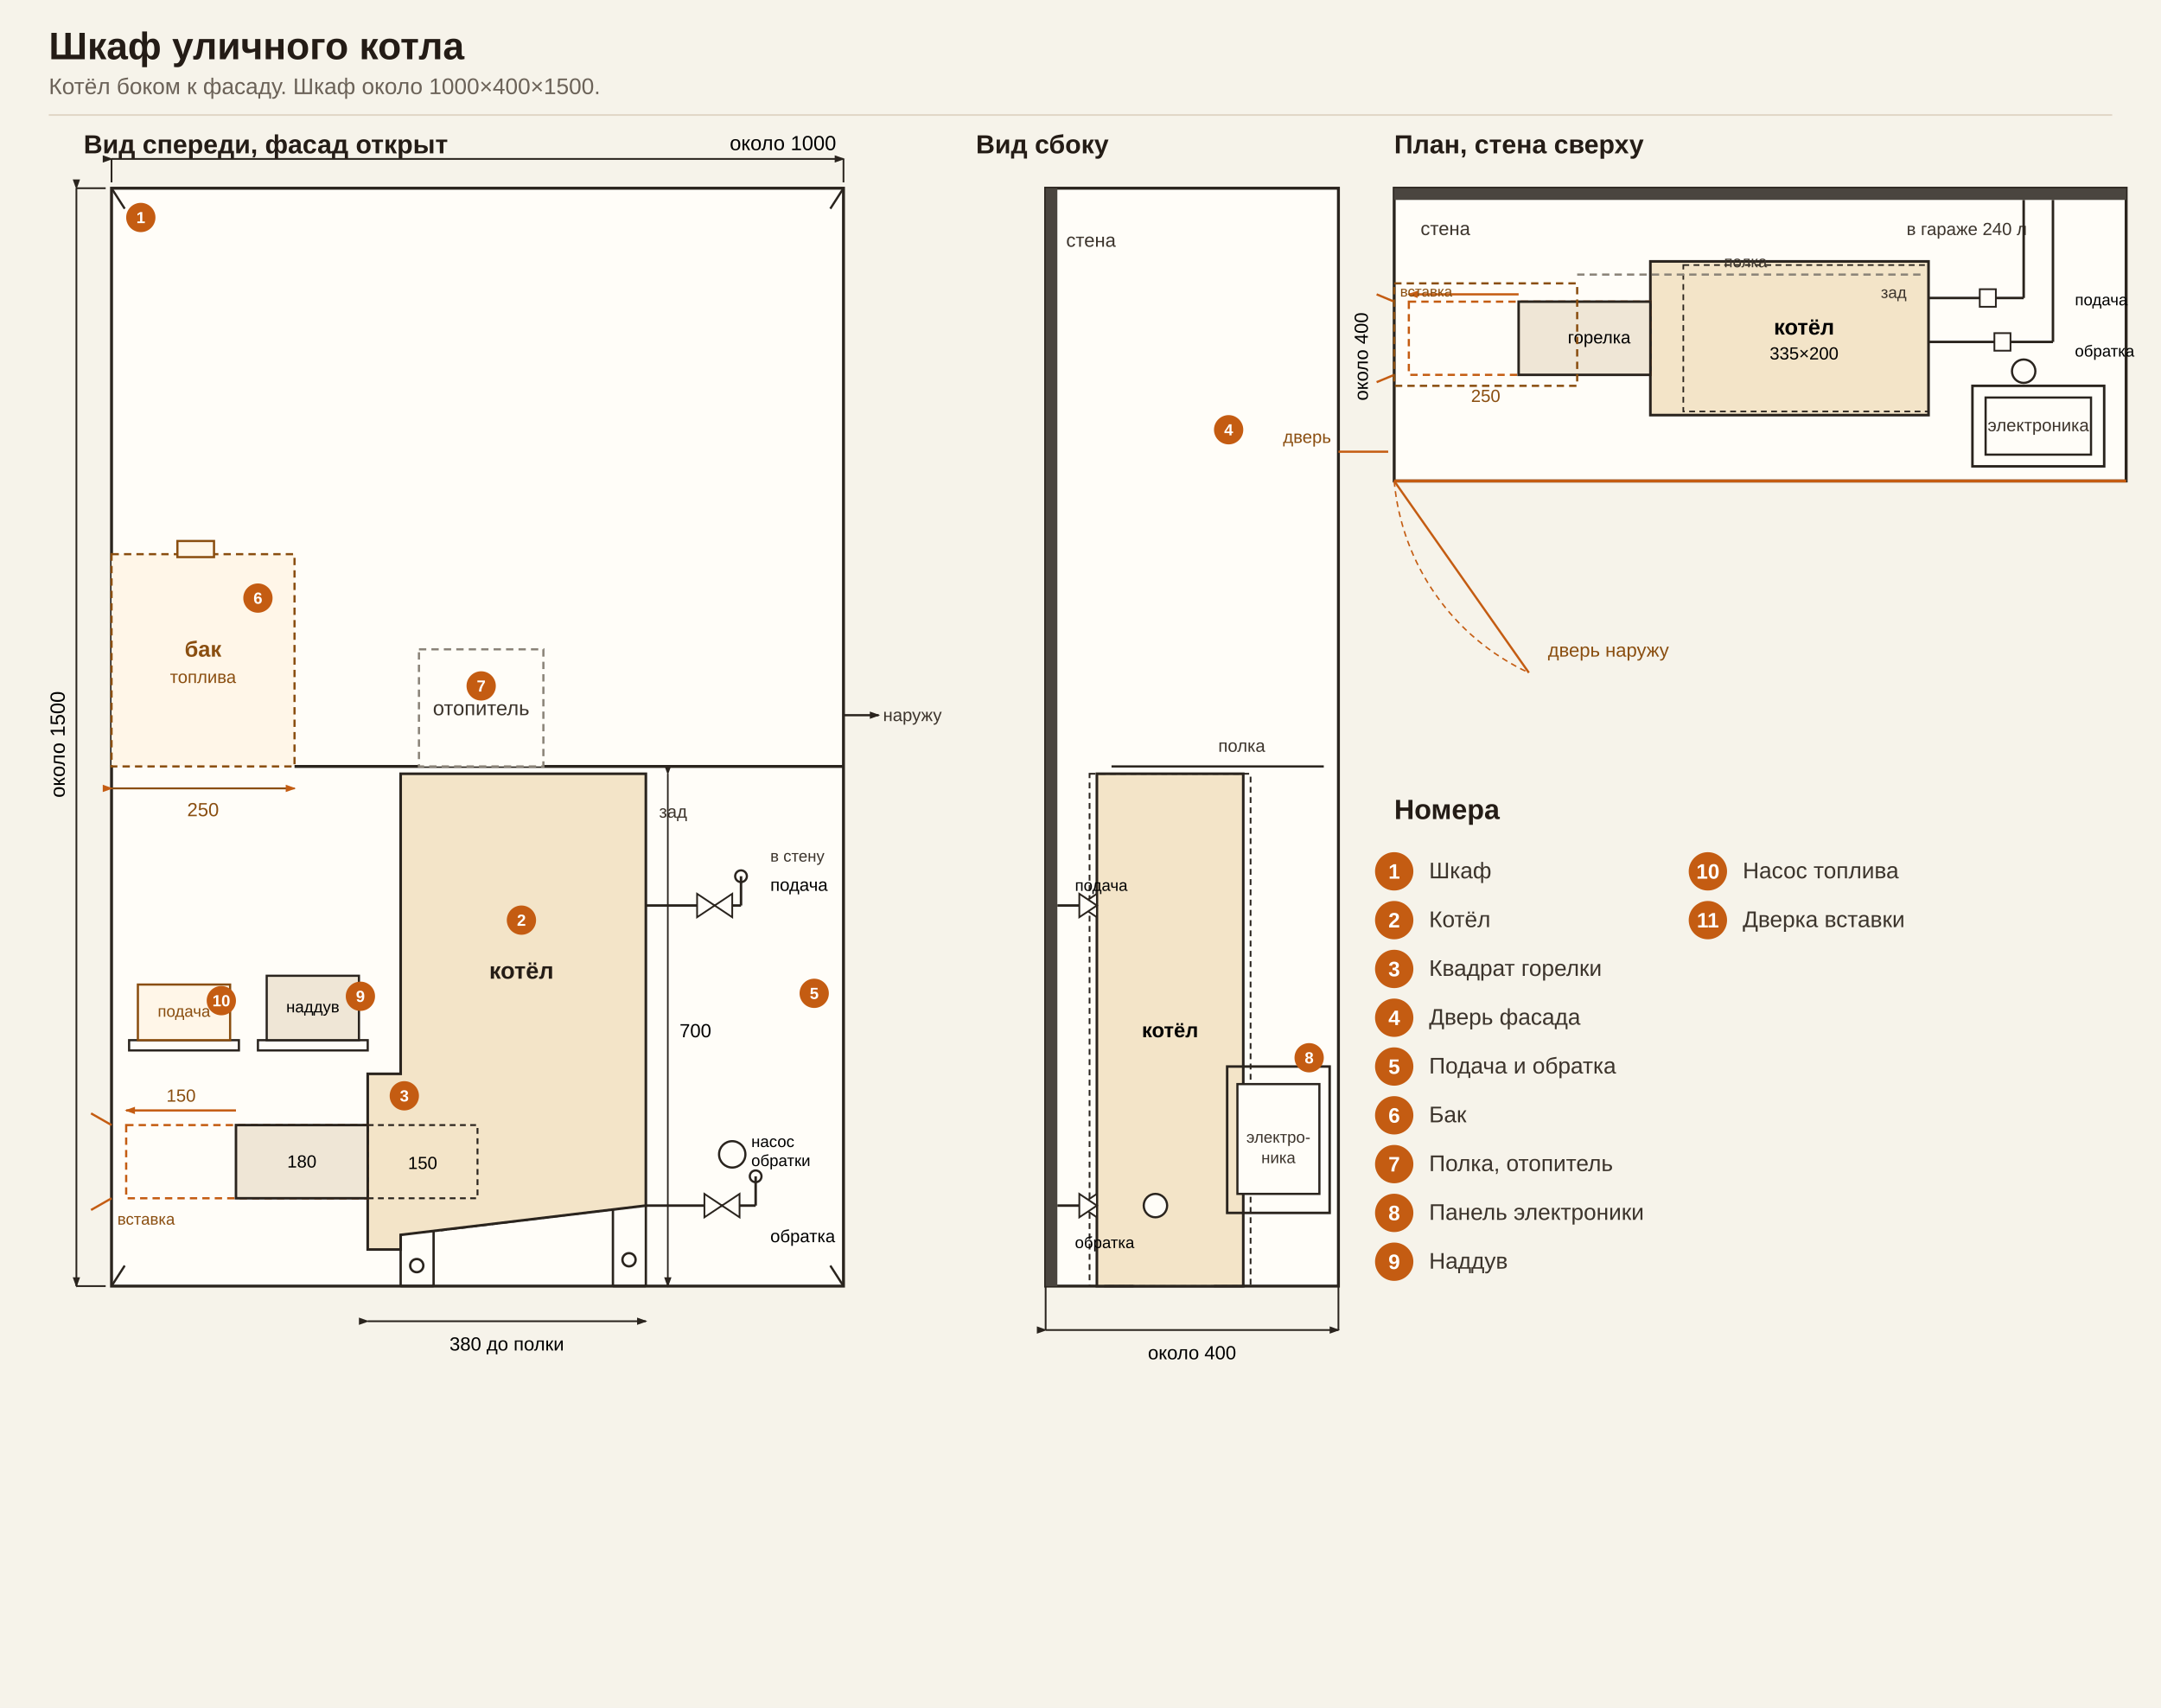
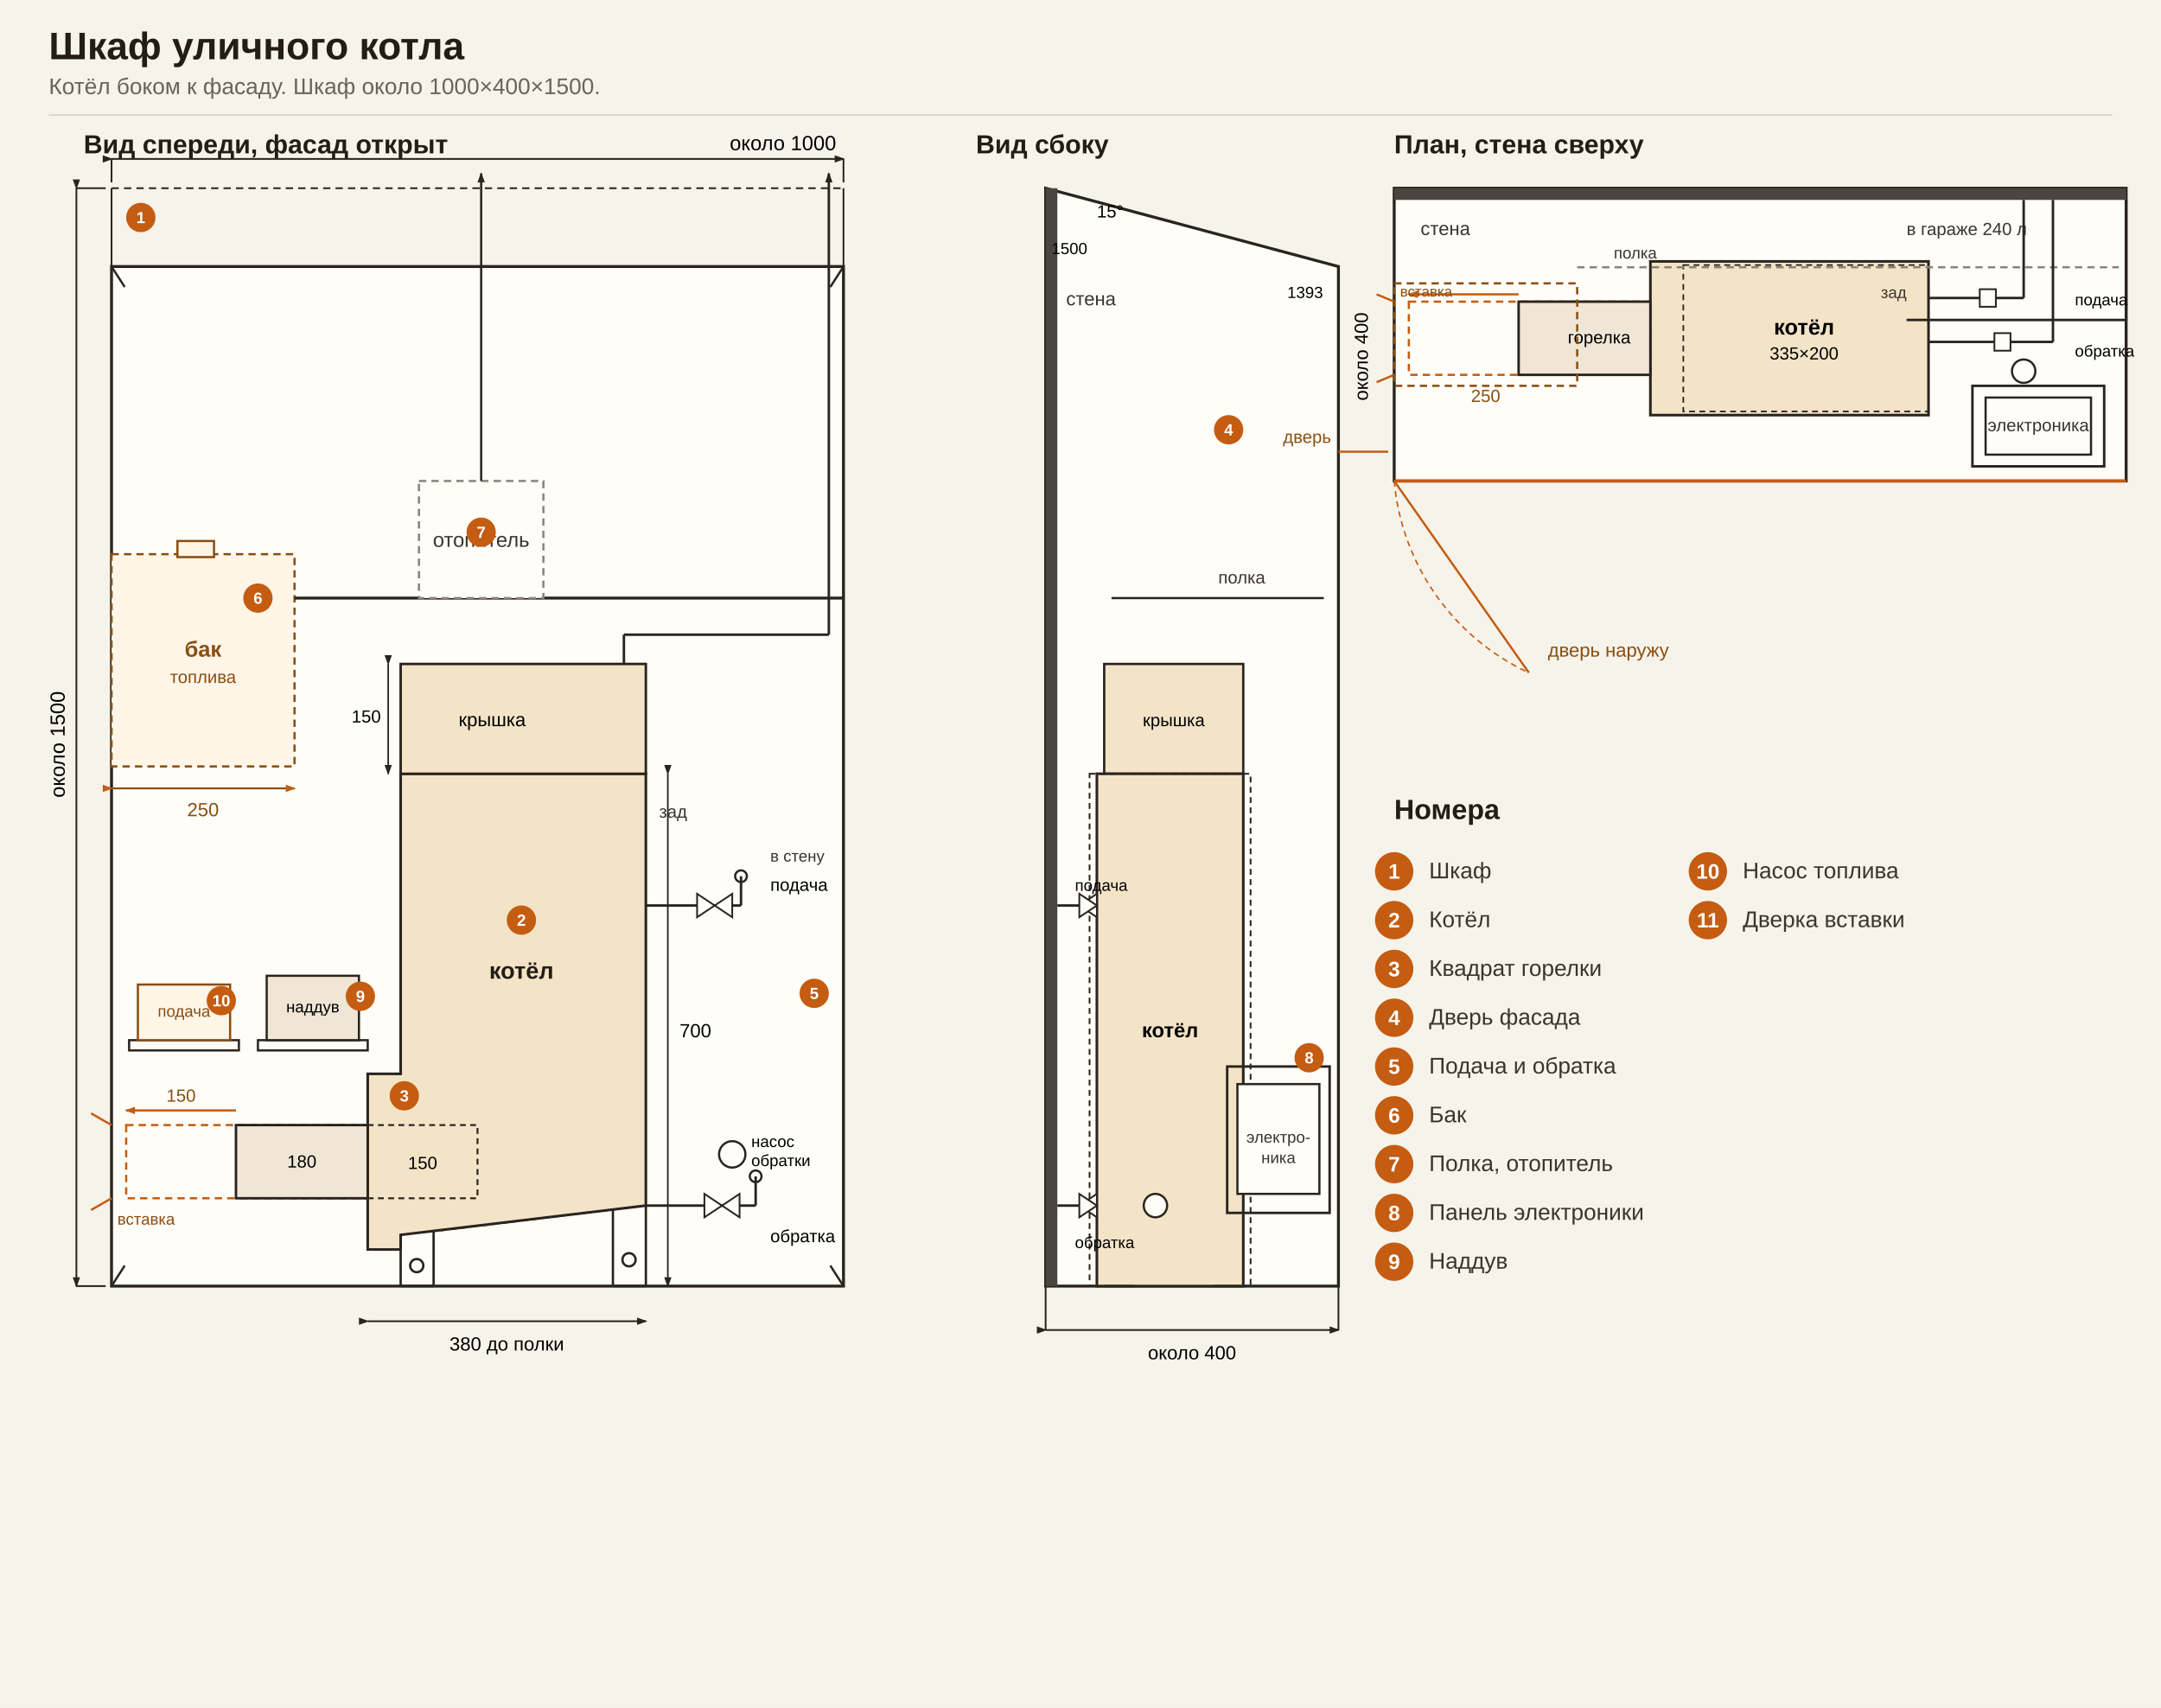
<svg xmlns="http://www.w3.org/2000/svg" width="1240" height="980" viewBox="0 0 1240 980" font-family="Liberation Sans, DejaVu Sans, sans-serif">
  <rect width="1240" height="980" fill="#f6f3ea" />
  <defs>
    <marker id="ah" markerUnits="userSpaceOnUse" markerWidth="14" markerHeight="10" refX="12" refY="5" orient="auto">
      <path d="M0 0 L14 5 L0 10 Z" fill="#2a241e" />
    </marker>
    <marker id="ao" markerUnits="userSpaceOnUse" markerWidth="14" markerHeight="10" refX="12" refY="5" orient="auto">
      <path d="M0 0 L14 5 L0 10 Z" fill="#c45c12" />
    </marker>
  </defs>
  <text x="28" y="34" font-size="22" font-weight="700" fill="#241c16">Шкаф уличного котла</text>
  <text x="28" y="54" font-size="13" fill="#6b6258">Котёл боком к фасаду. Шкаф около 1000×400×1500.</text>
  <line x1="28" y1="66" x2="1212" y2="66" stroke="#e0d6c6" stroke-width="1" />
  <text x="48" y="88" font-size="15" font-weight="700" fill="#241c16">Вид спереди, фасад открыт</text>
  <g transform="translate(64,108) scale(0.42)">
-     <rect x="0" y="0" width="1000" height="1500" fill="#fffdf8" stroke="#2a241e" stroke-width="4" />
-     <line x1="0" y1="0" x2="18" y2="28" stroke="#2a241e" stroke-width="3" />
-     <line x1="1000" y1="0" x2="982" y2="28" stroke="#2a241e" stroke-width="3" />
+     <rect x="0" y="107" width="1000" height="1393" fill="#fffdf8" stroke="#2a241e" stroke-width="4" />
+     <line x1="0" y1="0" x2="1000" y2="0" stroke="#2a241e" stroke-width="2.4" stroke-dasharray="10 7" />
+     <line x1="0" y1="0" x2="0" y2="107" stroke="#2a241e" stroke-width="2.4" />
+     <line x1="1000" y1="0" x2="1000" y2="107" stroke="#2a241e" stroke-width="2.4" />
+     <line x1="0" y1="107" x2="18" y2="135" stroke="#2a241e" stroke-width="3" />
+     <line x1="1000" y1="107" x2="982" y2="135" stroke="#2a241e" stroke-width="3" />
    <line x1="0" y1="1500" x2="18" y2="1472" stroke="#2a241e" stroke-width="3" />
    <line x1="1000" y1="1500" x2="982" y2="1472" stroke="#2a241e" stroke-width="3" />
    <rect x="0" y="500" width="250" height="290" fill="#fff6e8" stroke="#8a4e10" stroke-width="3" stroke-dasharray="10 7" />
    <rect x="90" y="482" width="50" height="22" fill="#fff6e8" stroke="#8a4e10" stroke-width="3" />
    <text x="125" y="640" text-anchor="middle" font-size="30" fill="#8a4e10" font-weight="700">бак</text>
    <text x="125" y="676" text-anchor="middle" font-size="24" fill="#8a4e10">топлива</text>
    <line x1="0" y1="820" x2="250" y2="820" stroke="#8a4e10" stroke-width="2.6" marker-start="url(#ao)" marker-end="url(#ao)" />
    <text x="125" y="858" text-anchor="middle" font-size="26" fill="#8a4e10">250</text>
-     <line x1="250" y1="790" x2="1000" y2="790" stroke="#2a241e" stroke-width="4" />
-     <rect x="420" y="630" width="170" height="160" fill="#fffdf8" stroke="#8a8378" stroke-width="3" stroke-dasharray="10 7" />
-     <text x="505" y="720" text-anchor="middle" font-size="28" fill="#3c342c">отопитель</text>
-     <line x1="1000" y1="720" x2="1048" y2="720" stroke="#2a241e" stroke-width="3" marker-end="url(#ah)" />
-     <text x="1054" y="728" font-size="24" fill="#3c342c">наружу</text>
+     <line x1="250" y1="560" x2="1000" y2="560" stroke="#2a241e" stroke-width="4" />
+     <rect x="420" y="400" width="170" height="160" fill="#fffdf8" stroke="#8a8378" stroke-width="3" stroke-dasharray="10 7" />
+     <text x="505" y="490" text-anchor="middle" font-size="28" fill="#3c342c">отопитель</text>
+     <line x1="505" y1="400" x2="505" y2="-20" stroke="#2a241e" stroke-width="3" marker-end="url(#ah)" />
    <rect x="24" y="1164" width="150" height="14" fill="#fffdf8" stroke="#2a241e" stroke-width="3" />
    <rect x="36" y="1088" width="126" height="76" fill="#fff6e8" stroke="#8a4e10" stroke-width="3" />
    <text x="99" y="1132" text-anchor="middle" font-size="22" fill="#8a4e10">подача</text>
    <path fill="#f3e4c8" stroke="#2a241e" stroke-width="3.6" d="M 730 800 H 395 V 1210 H 350 V 1450 H 395 V 1430 L 730 1390 Z" />
    <g fill="none" stroke="#2a241e" stroke-width="3.2">
      <line x1="685" y1="1500" x2="730" y2="1500" />
      <line x1="730" y1="1500" x2="730" y2="1390" />
      <line x1="685" y1="1500" x2="685" y2="1395" />
      <circle cx="707" cy="1464" r="9" />
      <line x1="395" y1="1500" x2="440" y2="1500" />
      <line x1="395" y1="1500" x2="395" y2="1430" />
      <line x1="440" y1="1500" x2="440" y2="1425" />
      <circle cx="417" cy="1472" r="9" />
    </g>
    <line x1="450" y1="1424" x2="680" y2="1396" stroke="#2a241e" stroke-width="2.4" stroke-dasharray="8 6" />
    <rect x="350" y="1280" width="150" height="100" fill="none" stroke="#2a241e" stroke-width="2.6" stroke-dasharray="8 6" />
    <text x="425" y="1340" text-anchor="middle" font-size="24">150</text>
    <text x="560" y="1080" text-anchor="middle" font-size="32" fill="#241c16" font-weight="700">котёл</text>
+     <rect x="395" y="650" width="335" height="150" fill="#f3e4c8" stroke="#2a241e" stroke-width="3.4" />
+     <text x="520" y="735" text-anchor="middle" font-size="26">крышка</text>
+     <line x1="700" y1="650" x2="700" y2="610" stroke="#2a241e" stroke-width="3.4" />
+     <line x1="700" y1="610" x2="980" y2="610" stroke="#2a241e" stroke-width="3.4" />
+     <line x1="980" y1="610" x2="980" y2="-20" stroke="#2a241e" stroke-width="3.4" marker-end="url(#ah)" />
+     <g fill="none" stroke="#2a241e" stroke-width="2.2" marker-start="url(#ah)" marker-end="url(#ah)">
+       <line x1="378" y1="650" x2="378" y2="800" />
+     </g>
+     <text x="368" y="730" text-anchor="end" font-size="24">150</text>
    <text x="748" y="860" font-size="24" fill="#3c342c">зад</text>
    <line x1="730" y1="980" x2="860" y2="980" stroke="#2a241e" stroke-width="3.4" />
    <line x1="730" y1="1390" x2="880" y2="1390" stroke="#2a241e" stroke-width="3.4" />
    <path d="M800 964 L824 980 L800 996 Z" fill="#fffdf8" stroke="#2a241e" stroke-width="2.4" />
    <path d="M848 964 L824 980 L848 996 Z" fill="#fffdf8" stroke="#2a241e" stroke-width="2.4" />
    <path d="M810 1374 L834 1390 L810 1406 Z" fill="#fffdf8" stroke="#2a241e" stroke-width="2.4" />
    <path d="M858 1374 L834 1390 L858 1406 Z" fill="#fffdf8" stroke="#2a241e" stroke-width="2.4" />
    <circle cx="848" cy="1320" r="18" fill="#fffdf8" stroke="#2a241e" stroke-width="3" />
    <text x="874" y="1310" font-size="22">насос</text>
    <text x="874" y="1336" font-size="22">обратки</text>
    <path d="M860 980 V940" fill="none" stroke="#2a241e" stroke-width="3.4" />
    <circle cx="860" cy="940" r="8" fill="none" stroke="#2a241e" stroke-width="3" />
    <path d="M880 1390 V1350" fill="none" stroke="#2a241e" stroke-width="3.4" />
    <circle cx="880" cy="1350" r="8" fill="none" stroke="#2a241e" stroke-width="3" />
    <text x="900" y="960" font-size="24">подача</text>
    <text x="900" y="1440" font-size="24">обратка</text>
    <text x="900" y="920" font-size="22" fill="#3c342c">в стену</text>
    <rect x="200" y="1164" width="150" height="14" fill="#fffdf8" stroke="#2a241e" stroke-width="3" />
    <rect x="212" y="1076" width="126" height="88" fill="#efe6d6" stroke="#2a241e" stroke-width="3" />
    <text x="275" y="1126" text-anchor="middle" font-size="22">наддув</text>
    <rect x="20" y="1280" width="330" height="100" fill="none" stroke="#c45c12" stroke-width="3" stroke-dasharray="10 7" />
    <rect x="170" y="1280" width="180" height="100" fill="#efe6d6" stroke="#2a241e" stroke-width="3.4" />
    <text x="260" y="1338" text-anchor="middle" font-size="24">180</text>
    <line x1="170" y1="1260" x2="20" y2="1260" stroke="#c45c12" stroke-width="3" marker-end="url(#ao)" />
    <text x="95" y="1248" text-anchor="middle" font-size="24" fill="#8a4e10">150</text>
    <line x1="0" y1="1280" x2="-28" y2="1264" stroke="#c45c12" stroke-width="3" />
    <line x1="0" y1="1380" x2="-28" y2="1396" stroke="#c45c12" stroke-width="3" />
    <text x="8" y="1416" font-size="22" fill="#8a4e10">вставка</text>
    <g fill="none" stroke="#2a241e" stroke-width="2.4" marker-start="url(#ah)" marker-end="url(#ah)">
      <line x1="350" y1="1548" x2="730" y2="1548" />
    </g>
    <text x="540" y="1588" text-anchor="middle" font-size="26">380 до полки</text>
    <g fill="none" stroke="#2a241e" stroke-width="2.4" marker-start="url(#ah)" marker-end="url(#ah)">
      <line x1="-48" y1="0" x2="-48" y2="1500" />
    </g>
    <line x1="-48" y1="0" x2="-8" y2="0" stroke="#2a241e" stroke-width="2.4" />
    <line x1="-48" y1="1500" x2="-8" y2="1500" stroke="#2a241e" stroke-width="2.4" />
    <text x="-64" y="760" text-anchor="middle" font-size="28" transform="rotate(-90 -64 760)">около 1500</text>
    <g fill="none" stroke="#2a241e" stroke-width="2.4" marker-start="url(#ah)" marker-end="url(#ah)">
      <line x1="0" y1="-40" x2="1000" y2="-40" />
    </g>
    <line x1="0" y1="-40" x2="0" y2="-8" stroke="#2a241e" stroke-width="2.4" />
    <line x1="1000" y1="-40" x2="1000" y2="-8" stroke="#2a241e" stroke-width="2.4" />
    <text x="990" y="-52" text-anchor="end" font-size="28">около 1000</text>
    <g fill="none" stroke="#2a241e" stroke-width="2.2" marker-start="url(#ah)" marker-end="url(#ah)">
      <line x1="760" y1="800" x2="760" y2="1500" />
    </g>
    <text x="776" y="1160" font-size="26">700</text>
    <g font-weight="700" fill="#fff" font-size="22" text-anchor="middle">
      <g transform="translate(40,40)">
        <circle r="20" fill="#c45c12" />
        <text dy="0.35em">1</text>
      </g>
      <g transform="translate(560,1000)">
        <circle r="20" fill="#c45c12" />
        <text dy="0.35em">2</text>
      </g>
      <g transform="translate(400,1240)">
        <circle r="20" fill="#c45c12" />
        <text dy="0.35em">3</text>
      </g>
      <g transform="translate(340,1104)">
        <circle r="20" fill="#c45c12" />
        <text dy="0.35em">9</text>
      </g>
      <g transform="translate(150,1110)">
        <circle r="20" fill="#c45c12" />
        <text dy="0.35em">10</text>
      </g>
      <g transform="translate(960,1100)">
        <circle r="20" fill="#c45c12" />
        <text dy="0.35em">5</text>
      </g>
      <g transform="translate(200,560)">
        <circle r="20" fill="#c45c12" />
        <text dy="0.35em">6</text>
      </g>
-       <g transform="translate(505,680)">
+       <g transform="translate(505,470)">
        <circle r="20" fill="#c45c12" />
        <text dy="0.35em">7</text>
      </g>
    </g>
  </g>
  <text x="560" y="88" font-size="15" font-weight="700" fill="#241c16">Вид сбоку</text>
  <g transform="translate(600,108) scale(0.42)">
-     <rect x="0" y="0" width="400" height="1500" fill="#fffdf8" stroke="#2a241e" stroke-width="4" />
+     <path d="M0 0 L400 107 L400 1500 L0 1500 Z" fill="#fffdf8" stroke="#2a241e" stroke-width="4" />
    <rect x="0" y="0" width="16" height="1500" fill="#4a453f" />
-     <text x="28" y="80" font-size="26" fill="#3c342c">стена</text>
-     <line x1="90" y1="790" x2="380" y2="790" stroke="#2a241e" stroke-width="3" />
-     <text x="300" y="770" text-anchor="end" font-size="24" fill="#3c342c">полка</text>
+     <text x="28" y="160" font-size="26" fill="#3c342c">стена</text>
+     <text x="70" y="40" font-size="24">15°</text>
+     <text x="8" y="90" font-size="22">1500</text>
+     <text x="330" y="150" font-size="22">1393</text>
+     <line x1="90" y1="560" x2="380" y2="560" stroke="#2a241e" stroke-width="3" />
+     <text x="300" y="540" text-anchor="end" font-size="24" fill="#3c342c">полка</text>
+     <rect x="80" y="650" width="190" height="150" fill="#f3e4c8" stroke="#2a241e" stroke-width="3.2" />
+     <text x="175" y="735" text-anchor="middle" font-size="24">крышка</text>
    <rect x="70" y="800" width="200" height="700" fill="#f3e4c8" stroke="#2a241e" stroke-width="3.6" />
    <rect x="60" y="800" width="220" height="700" fill="none" stroke="#2a241e" stroke-width="2.4" stroke-dasharray="8 6" />
    <line x1="80" y1="1500" x2="120" y2="1500" stroke="#2a241e" stroke-width="3" />
    <line x1="230" y1="1500" x2="270" y2="1500" stroke="#2a241e" stroke-width="3" />
    <text x="170" y="1160" text-anchor="middle" font-size="28" font-weight="700">котёл</text>
    <line x1="70" y1="980" x2="16" y2="980" stroke="#2a241e" stroke-width="3.4" />
    <line x1="70" y1="1390" x2="16" y2="1390" stroke="#2a241e" stroke-width="3.4" />
    <path d="M70 964 L46 980 L70 996 Z" fill="#fffdf8" stroke="#2a241e" stroke-width="2.4" />
    <path d="M46 964 L70 980 L46 996 Z" fill="#fffdf8" stroke="#2a241e" stroke-width="2.4" />
    <path d="M70 1374 L46 1390 L70 1406 Z" fill="#fffdf8" stroke="#2a241e" stroke-width="2.4" />
    <path d="M46 1374 L70 1390 L46 1406 Z" fill="#fffdf8" stroke="#2a241e" stroke-width="2.4" />
    <circle cx="150" cy="1390" r="16" fill="#fffdf8" stroke="#2a241e" stroke-width="3" />
    <text x="40" y="960" font-size="22">подача</text>
    <text x="40" y="1448" font-size="22">обратка</text>
    <rect x="248" y="1200" width="140" height="200" fill="none" stroke="#2a241e" stroke-width="3.4" />
    <rect x="262" y="1224" width="112" height="150" fill="#fffdf8" stroke="#2a241e" stroke-width="3" />
    <text x="318" y="1304" text-anchor="middle" font-size="22" fill="#3c342c">электро-</text>
    <text x="318" y="1332" text-anchor="middle" font-size="22" fill="#3c342c">ника</text>
    <line x1="400" y1="360" x2="468" y2="360" stroke="#c45c12" stroke-width="3" />
    <text x="390" y="348" text-anchor="end" font-size="24" fill="#8a4e10">дверь</text>
    <g fill="none" stroke="#2a241e" stroke-width="2.4" marker-start="url(#ah)" marker-end="url(#ah)">
      <line x1="0" y1="1560" x2="400" y2="1560" />
    </g>
    <line x1="0" y1="1500" x2="0" y2="1560" stroke="#2a241e" stroke-width="2.4" />
    <line x1="400" y1="1500" x2="400" y2="1560" stroke="#2a241e" stroke-width="2.4" />
    <text x="200" y="1600" text-anchor="middle" font-size="26">около 400</text>
    <g font-weight="700" fill="#fff" font-size="22" text-anchor="middle">
      <g transform="translate(250,330)">
        <circle r="20" fill="#c45c12" />
        <text dy="0.35em">4</text>
      </g>
      <g transform="translate(360,1188)">
        <circle r="20" fill="#c45c12" />
        <text dy="0.35em">8</text>
      </g>
    </g>
  </g>
  <text x="800" y="88" font-size="15" font-weight="700" fill="#241c16">План, стена сверху</text>
  <g transform="translate(800,108) scale(0.42)">
    <rect x="0" y="0" width="1000" height="400" fill="#fffdf8" stroke="#2a241e" stroke-width="4" />
    <rect x="0" y="0" width="1000" height="16" fill="#4a453f" />
    <text x="36" y="64" font-size="26" fill="#3c342c">стена</text>
    <text x="700" y="64" font-size="24" fill="#3c342c">в гараже 240 л</text>
    <rect x="350" y="100" width="380" height="210" fill="#f3e4c8" stroke="#2a241e" stroke-width="3.6" />
    <rect x="395" y="105" width="335" height="200" fill="none" stroke="#2a241e" stroke-width="2.2" stroke-dasharray="8 6" />
    <text x="560" y="200" text-anchor="middle" font-size="30" font-weight="700">котёл</text>
    <text x="560" y="234" text-anchor="middle" font-size="24">335×200</text>
    <text x="700" y="150" text-anchor="end" font-size="22" fill="#3c342c">зад</text>
+     <line x1="700" y1="180" x2="1000" y2="180" stroke="#2a241e" stroke-width="3.4" />
+     <line x1="1000" y1="180" x2="1000" y2="16" stroke="#2a241e" stroke-width="3.4" />
    <rect x="20" y="155" width="330" height="100" fill="none" stroke="#c45c12" stroke-width="3" stroke-dasharray="10 7" />
    <rect x="170" y="155" width="180" height="100" fill="#efe6d6" stroke="#2a241e" stroke-width="3.4" />
    <text x="280" y="212" text-anchor="middle" font-size="24">горелка</text>
    <line x1="170" y1="145" x2="20" y2="145" stroke="#c45c12" stroke-width="3" marker-end="url(#ao)" />
    <line x1="0" y1="155" x2="-24" y2="145" stroke="#c45c12" stroke-width="3" />
    <line x1="0" y1="255" x2="-24" y2="265" stroke="#c45c12" stroke-width="3" />
    <text x="8" y="148" font-size="20" fill="#8a4e10">вставка</text>
    <rect x="0" y="130" width="250" height="140" fill="none" stroke="#8a4e10" stroke-width="3" stroke-dasharray="10 7" />
    <text x="125" y="292" text-anchor="middle" font-size="24" fill="#8a4e10">250</text>
-     <line x1="250" y1="118" x2="720" y2="118" stroke="#8a8378" stroke-width="3" stroke-dasharray="10 7" />
-     <text x="480" y="108" text-anchor="middle" font-size="22" fill="#3c342c">полка</text>
+     <line x1="250" y1="108" x2="990" y2="108" stroke="#8a8378" stroke-width="3" stroke-dasharray="10 7" />
+     <text x="300" y="96" font-size="22" fill="#3c342c">полка</text>
    <line x1="730" y1="150" x2="860" y2="150" stroke="#2a241e" stroke-width="3.4" />
    <line x1="730" y1="210" x2="900" y2="210" stroke="#2a241e" stroke-width="3.4" />
    <rect x="800" y="138" width="22" height="24" fill="#fffdf8" stroke="#2a241e" stroke-width="2.4" />
    <rect x="820" y="198" width="22" height="24" fill="#fffdf8" stroke="#2a241e" stroke-width="2.4" />
    <line x1="860" y1="150" x2="860" y2="16" stroke="#2a241e" stroke-width="3.4" />
    <line x1="900" y1="210" x2="900" y2="16" stroke="#2a241e" stroke-width="3.4" />
    <text x="930" y="160" font-size="22">подача</text>
    <text x="930" y="230" font-size="22">обратка</text>
    <circle cx="860" cy="250" r="16" fill="#fffdf8" stroke="#2a241e" stroke-width="3" />
    <rect x="790" y="270" width="180" height="110" fill="none" stroke="#2a241e" stroke-width="3.4" />
    <rect x="808" y="286" width="144" height="78" fill="#fffdf8" stroke="#2a241e" stroke-width="3" />
    <text x="880" y="332" text-anchor="middle" font-size="24" fill="#3c342c">электроника</text>
    <line x1="0" y1="400" x2="1000" y2="400" stroke="#c45c12" stroke-width="4" />
    <path d="M0 400 L184 662" fill="none" stroke="#c45c12" stroke-width="3" />
    <path d="M0 400 A320 320 0 0 0 184 662" fill="none" stroke="#c45c12" stroke-width="2" stroke-dasharray="8 6" />
    <text x="210" y="640" font-size="26" fill="#8a4e10">дверь наружу</text>
    <text x="-36" y="230" text-anchor="middle" font-size="26" transform="rotate(-90 -36 230)">около 400</text>
  </g>
  <text x="800" y="470" font-size="16" font-weight="700" fill="#241c16">Номера</text>
  <g font-size="13" fill="#3c342c">
    <g transform="translate(800,500)">
      <circle r="11" fill="#c45c12" />
      <text fill="#fff" font-size="12" font-weight="700" text-anchor="middle" dy="0.35em">1</text>
      <text x="20" y="4">Шкаф</text>
    </g>
    <g transform="translate(800,528)">
      <circle r="11" fill="#c45c12" />
      <text fill="#fff" font-size="12" font-weight="700" text-anchor="middle" dy="0.35em">2</text>
      <text x="20" y="4">Котёл</text>
    </g>
    <g transform="translate(800,556)">
      <circle r="11" fill="#c45c12" />
      <text fill="#fff" font-size="12" font-weight="700" text-anchor="middle" dy="0.35em">3</text>
      <text x="20" y="4">Квадрат горелки</text>
    </g>
    <g transform="translate(800,584)">
      <circle r="11" fill="#c45c12" />
      <text fill="#fff" font-size="12" font-weight="700" text-anchor="middle" dy="0.35em">4</text>
      <text x="20" y="4">Дверь фасада</text>
    </g>
    <g transform="translate(800,612)">
      <circle r="11" fill="#c45c12" />
      <text fill="#fff" font-size="12" font-weight="700" text-anchor="middle" dy="0.35em">5</text>
      <text x="20" y="4">Подача и обратка</text>
    </g>
    <g transform="translate(800,640)">
      <circle r="11" fill="#c45c12" />
      <text fill="#fff" font-size="12" font-weight="700" text-anchor="middle" dy="0.35em">6</text>
      <text x="20" y="4">Бак</text>
    </g>
    <g transform="translate(800,668)">
      <circle r="11" fill="#c45c12" />
      <text fill="#fff" font-size="12" font-weight="700" text-anchor="middle" dy="0.35em">7</text>
      <text x="20" y="4">Полка, отопитель</text>
    </g>
    <g transform="translate(800,696)">
      <circle r="11" fill="#c45c12" />
      <text fill="#fff" font-size="12" font-weight="700" text-anchor="middle" dy="0.35em">8</text>
      <text x="20" y="4">Панель электроники</text>
    </g>
    <g transform="translate(800,724)">
      <circle r="11" fill="#c45c12" />
      <text fill="#fff" font-size="12" font-weight="700" text-anchor="middle" dy="0.35em">9</text>
      <text x="20" y="4">Наддув</text>
    </g>
    <g transform="translate(980,500)">
      <circle r="11" fill="#c45c12" />
      <text fill="#fff" font-size="12" font-weight="700" text-anchor="middle" dy="0.35em">10</text>
      <text x="20" y="4">Насос топлива</text>
    </g>
    <g transform="translate(980,528)">
      <circle r="11" fill="#c45c12" />
      <text fill="#fff" font-size="12" font-weight="700" text-anchor="middle" dy="0.35em">11</text>
      <text x="20" y="4">Дверка вставки</text>
    </g>
  </g>
</svg>
